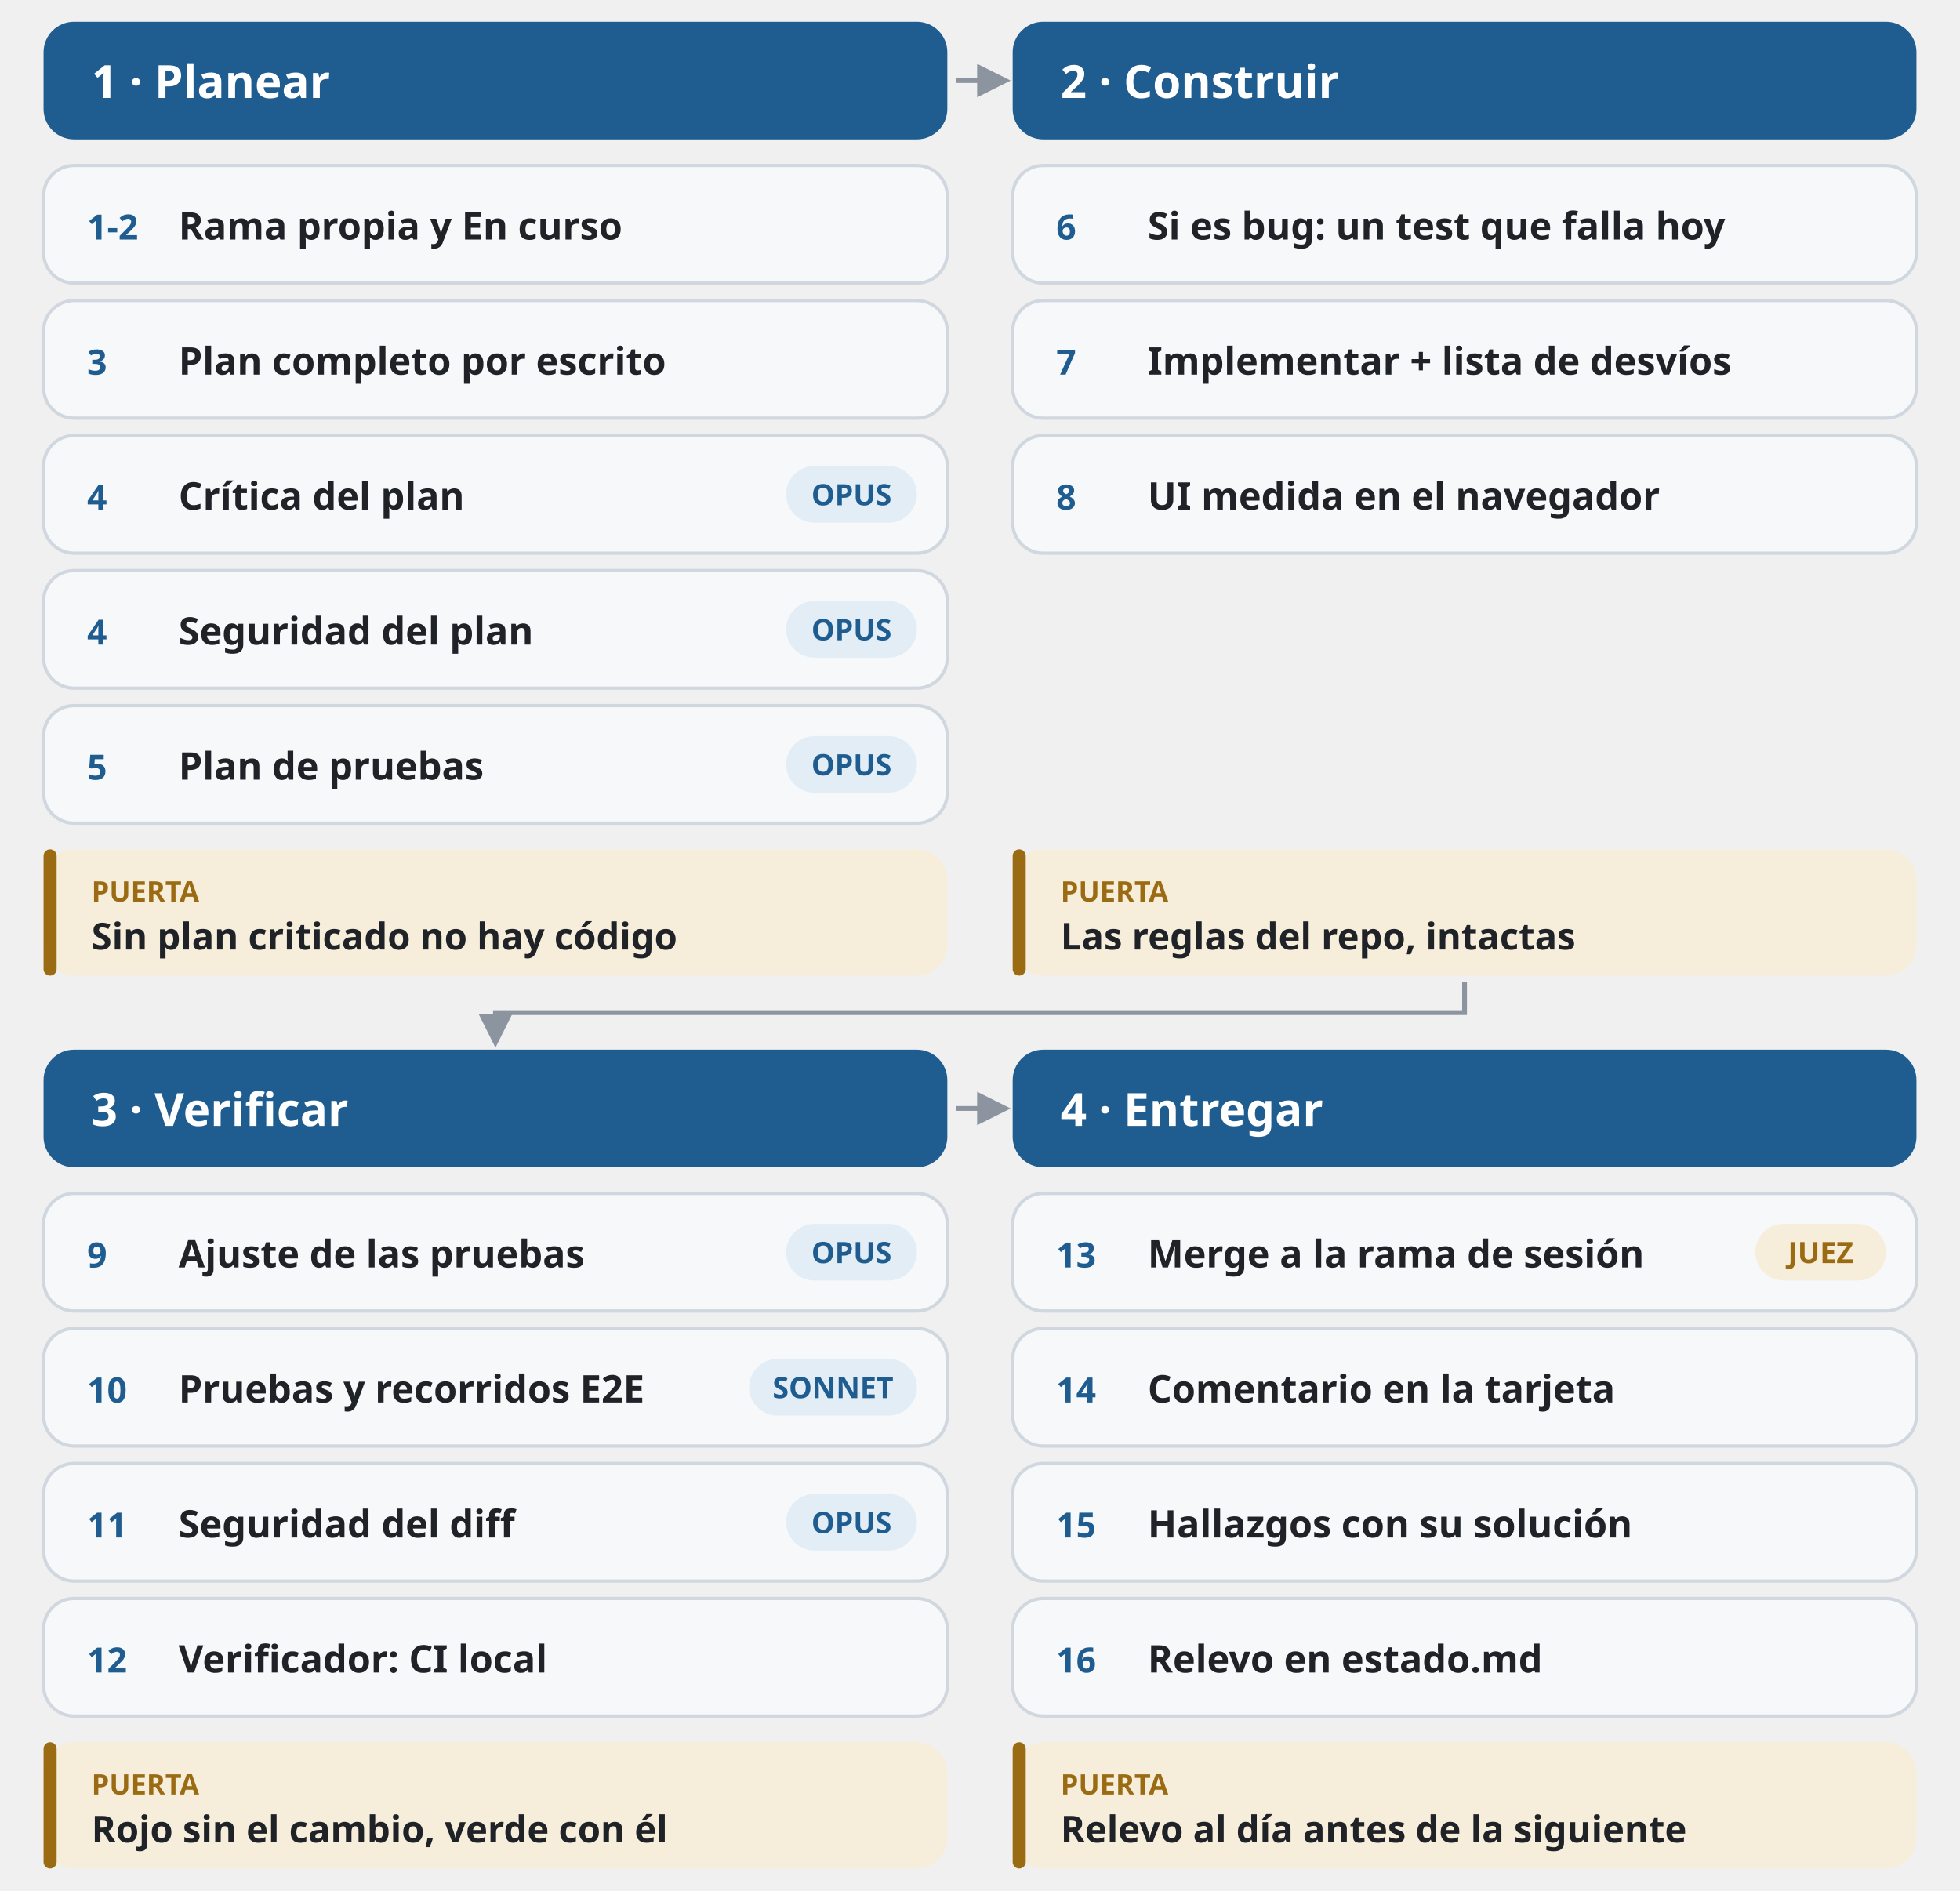
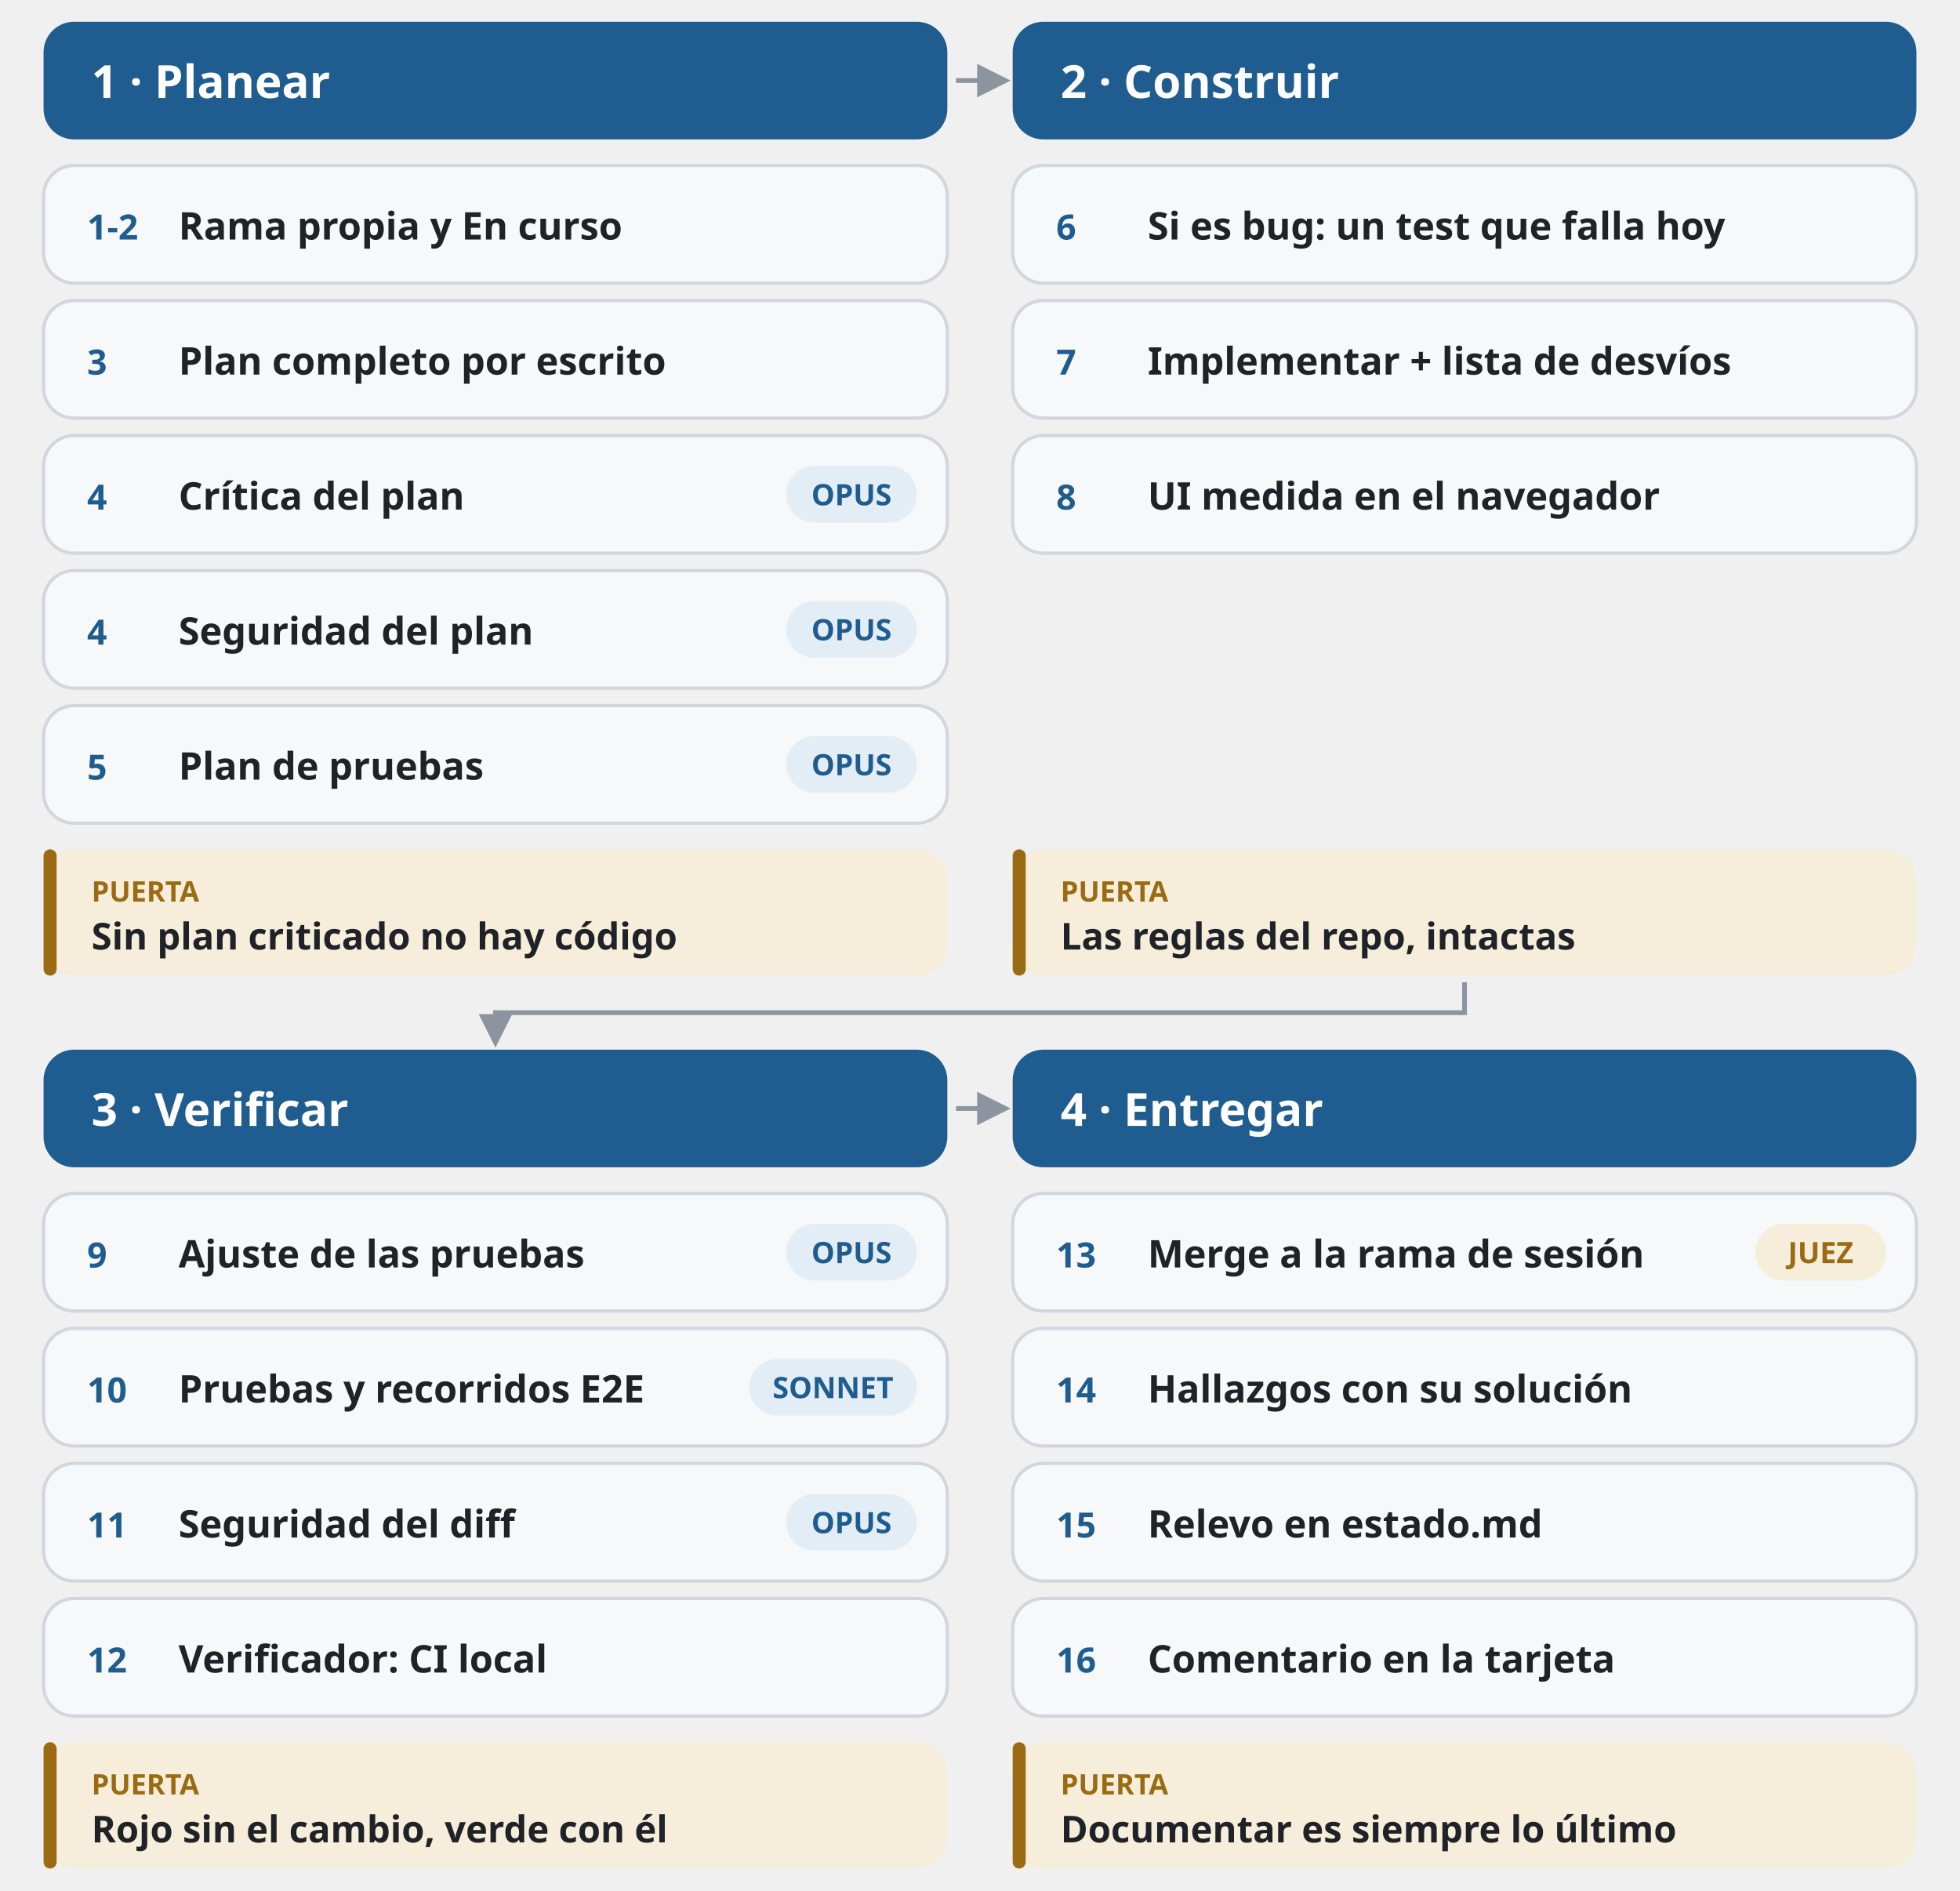
<svg xmlns="http://www.w3.org/2000/svg" width="900" height="868" viewBox="0 0 900 868" role="img" aria-label="Los 16 pasos de una actividad, en cuatro tramos">
  <style>
.ink{fill:#1f2328}.ink2{fill:#59636e}.card{fill:#f6f8fa;stroke:#d0d7de}
.acc{fill:#1f5c8f}.accs{fill:#e3edf6}.accl{stroke:#1f5c8f}
.br{fill:#9a6b12}.brs{fill:#f6eedb}.brl{stroke:#9a6b12}
.ok{fill:#1a7f37}.oks{fill:#dcf3e3}.okl{stroke:#1a7f37}
.ln{stroke:#8c959f}.lnf{fill:#8c959f}.head{fill:#1f5c8f}.headt{fill:#ffffff}
@media (prefers-color-scheme: dark){
.ink{fill:#e6edf3}.ink2{fill:#9198a1}.card{fill:#161b22;stroke:#30363d}
.acc{fill:#7db3e3}.accs{fill:#1c2c3d}.accl{stroke:#7db3e3}
.br{fill:#e0b25a}.brs{fill:#2e2717}.brl{stroke:#e0b25a}
.ok{fill:#3fb950}.oks{fill:#12261a}.okl{stroke:#3fb950}
.ln{stroke:#6e7681}.lnf{fill:#6e7681}.head{fill:#1c2c3d}.headt{fill:#e6edf3}}
text{font-family:-apple-system,BlinkMacSystemFont,"Segoe UI","Noto Sans",Helvetica,Arial,sans-serif}
</style>
  <defs>
    <marker id="f" viewBox="0 0 10 10" refX="8" refY="5" markerWidth="7" markerHeight="7" orient="auto-start-reverse">
      <path d="M0 0L10 5L0 10z" class="lnf" />
    </marker>
  </defs>
  <rect x="20" y="10" width="415" height="54" rx="14" class="head" />
  <text x="42" y="45" class="headt" font-size="21" font-weight="700" text-anchor="start">1 · Planear</text>
  <line x1="439" y1="37.0" x2="461" y2="37.0" class="ln" stroke-width="2.2" marker-end="url(#f)" />
  <rect x="20" y="76" width="415" height="54" rx="14" class="card" stroke-width="1.5" />
  <text x="40" y="110" class="acc" font-size="16" font-weight="700" text-anchor="start">1-2</text>
  <text x="82" y="110" class="ink" font-size="17.5" font-weight="600" text-anchor="start">Rama propia y En curso</text>
  <rect x="20" y="138" width="415" height="54" rx="14" class="card" stroke-width="1.5" />
  <text x="40" y="172" class="acc" font-size="16" font-weight="700" text-anchor="start">3</text>
  <text x="82" y="172" class="ink" font-size="17.5" font-weight="600" text-anchor="start">Plan completo por escrito</text>
  <rect x="20" y="200" width="415" height="54" rx="14" class="card" stroke-width="1.5" />
  <text x="40" y="234" class="acc" font-size="16" font-weight="700" text-anchor="start">4</text>
  <text x="82" y="234" class="ink" font-size="17.5" font-weight="600" text-anchor="start">Crítica del plan</text>
  <rect x="361" y="214" width="60" height="26" rx="13" class="accs" />
  <text x="391.0" y="232" class="acc" font-size="13.5" font-weight="700" text-anchor="middle">OPUS</text>
  <rect x="20" y="262" width="415" height="54" rx="14" class="card" stroke-width="1.5" />
  <text x="40" y="296" class="acc" font-size="16" font-weight="700" text-anchor="start">4</text>
  <text x="82" y="296" class="ink" font-size="17.5" font-weight="600" text-anchor="start">Seguridad del plan</text>
  <rect x="361" y="276" width="60" height="26" rx="13" class="accs" />
  <text x="391.0" y="294" class="acc" font-size="13.5" font-weight="700" text-anchor="middle">OPUS</text>
  <rect x="20" y="324" width="415" height="54" rx="14" class="card" stroke-width="1.5" />
  <text x="40" y="358" class="acc" font-size="16" font-weight="700" text-anchor="start">5</text>
  <text x="82" y="358" class="ink" font-size="17.5" font-weight="600" text-anchor="start">Plan de pruebas</text>
  <rect x="361" y="338" width="60" height="26" rx="13" class="accs" />
  <text x="391.0" y="356" class="acc" font-size="13.5" font-weight="700" text-anchor="middle">OPUS</text>
  <rect x="20" y="390" width="415" height="58" rx="14" class="brs" />
  <rect x="20" y="390" width="6" height="58" rx="3" class="br" />
  <text x="42" y="414" class="br" font-size="13" font-weight="700" text-anchor="start">PUERTA</text>
  <text x="42" y="436" class="ink" font-size="17" font-weight="600" text-anchor="start">Sin plan criticado no hay código</text>
  <rect x="465" y="10" width="415" height="54" rx="14" class="head" />
  <text x="487" y="45" class="headt" font-size="21" font-weight="700" text-anchor="start">2 · Construir</text>
  <rect x="465" y="76" width="415" height="54" rx="14" class="card" stroke-width="1.5" />
  <text x="485" y="110" class="acc" font-size="16" font-weight="700" text-anchor="start">6</text>
  <text x="527" y="110" class="ink" font-size="17.5" font-weight="600" text-anchor="start">Si es bug: un test que falla hoy</text>
  <rect x="465" y="138" width="415" height="54" rx="14" class="card" stroke-width="1.5" />
  <text x="485" y="172" class="acc" font-size="16" font-weight="700" text-anchor="start">7</text>
  <text x="527" y="172" class="ink" font-size="17.5" font-weight="600" text-anchor="start">Implementar + lista de desvíos</text>
  <rect x="465" y="200" width="415" height="54" rx="14" class="card" stroke-width="1.5" />
  <text x="485" y="234" class="acc" font-size="16" font-weight="700" text-anchor="start">8</text>
  <text x="527" y="234" class="ink" font-size="17.5" font-weight="600" text-anchor="start">UI medida en el navegador</text>
  <rect x="465" y="390" width="415" height="58" rx="14" class="brs" />
  <rect x="465" y="390" width="6" height="58" rx="3" class="br" />
  <text x="487" y="414" class="br" font-size="13" font-weight="700" text-anchor="start">PUERTA</text>
  <text x="487" y="436" class="ink" font-size="17" font-weight="600" text-anchor="start">Las reglas del repo, intactas</text>
  <path d="M672.5 451 V465 H227.5 V478" fill="none" class="ln" stroke-width="2.2" marker-end="url(#f)" />
  <rect x="20" y="482" width="415" height="54" rx="14" class="head" />
  <text x="42" y="517" class="headt" font-size="21" font-weight="700" text-anchor="start">3 · Verificar</text>
  <line x1="439" y1="509.0" x2="461" y2="509.0" class="ln" stroke-width="2.2" marker-end="url(#f)" />
  <rect x="20" y="548" width="415" height="54" rx="14" class="card" stroke-width="1.5" />
  <text x="40" y="582" class="acc" font-size="16" font-weight="700" text-anchor="start">9</text>
  <text x="82" y="582" class="ink" font-size="17.5" font-weight="600" text-anchor="start">Ajuste de las pruebas</text>
  <rect x="361" y="562" width="60" height="26" rx="13" class="accs" />
  <text x="391.0" y="580" class="acc" font-size="13.5" font-weight="700" text-anchor="middle">OPUS</text>
  <rect x="20" y="610" width="415" height="54" rx="14" class="card" stroke-width="1.5" />
  <text x="40" y="644" class="acc" font-size="16" font-weight="700" text-anchor="start">10</text>
  <text x="82" y="644" class="ink" font-size="17.5" font-weight="600" text-anchor="start">Pruebas y recorridos E2E</text>
  <rect x="344" y="624" width="77" height="26" rx="13" class="accs" />
  <text x="382.5" y="642" class="acc" font-size="13.5" font-weight="700" text-anchor="middle">SONNET</text>
  <rect x="20" y="672" width="415" height="54" rx="14" class="card" stroke-width="1.5" />
  <text x="40" y="706" class="acc" font-size="16" font-weight="700" text-anchor="start">11</text>
  <text x="82" y="706" class="ink" font-size="17.5" font-weight="600" text-anchor="start">Seguridad del diff</text>
  <rect x="361" y="686" width="60" height="26" rx="13" class="accs" />
  <text x="391.0" y="704" class="acc" font-size="13.5" font-weight="700" text-anchor="middle">OPUS</text>
  <rect x="20" y="734" width="415" height="54" rx="14" class="card" stroke-width="1.5" />
  <text x="40" y="768" class="acc" font-size="16" font-weight="700" text-anchor="start">12</text>
  <text x="82" y="768" class="ink" font-size="17.5" font-weight="600" text-anchor="start">Verificador: CI local</text>
  <rect x="20" y="800" width="415" height="58" rx="14" class="brs" />
  <rect x="20" y="800" width="6" height="58" rx="3" class="br" />
  <text x="42" y="824" class="br" font-size="13" font-weight="700" text-anchor="start">PUERTA</text>
  <text x="42" y="846" class="ink" font-size="17" font-weight="600" text-anchor="start">Rojo sin el cambio, verde con él</text>
  <rect x="465" y="482" width="415" height="54" rx="14" class="head" />
  <text x="487" y="517" class="headt" font-size="21" font-weight="700" text-anchor="start">4 · Entregar</text>
  <rect x="465" y="548" width="415" height="54" rx="14" class="card" stroke-width="1.5" />
  <text x="485" y="582" class="acc" font-size="16" font-weight="700" text-anchor="start">13</text>
  <text x="527" y="582" class="ink" font-size="17.5" font-weight="600" text-anchor="start">Merge a la rama de sesión</text>
  <rect x="806" y="562" width="60" height="26" rx="13" class="brs" />
  <text x="836.0" y="580" class="br" font-size="13.5" font-weight="700" text-anchor="middle">JUEZ</text>
  <rect x="465" y="610" width="415" height="54" rx="14" class="card" stroke-width="1.5" />
  <text x="485" y="644" class="acc" font-size="16" font-weight="700" text-anchor="start">14</text>
-   <text x="527" y="644" class="ink" font-size="17.5" font-weight="600" text-anchor="start">Comentario en la tarjeta</text>
+   <text x="527" y="644" class="ink" font-size="17.5" font-weight="600" text-anchor="start">Hallazgos con su solución</text>
  <rect x="465" y="672" width="415" height="54" rx="14" class="card" stroke-width="1.5" />
  <text x="485" y="706" class="acc" font-size="16" font-weight="700" text-anchor="start">15</text>
-   <text x="527" y="706" class="ink" font-size="17.5" font-weight="600" text-anchor="start">Hallazgos con su solución</text>
+   <text x="527" y="706" class="ink" font-size="17.5" font-weight="600" text-anchor="start">Relevo en estado.md</text>
  <rect x="465" y="734" width="415" height="54" rx="14" class="card" stroke-width="1.5" />
  <text x="485" y="768" class="acc" font-size="16" font-weight="700" text-anchor="start">16</text>
-   <text x="527" y="768" class="ink" font-size="17.5" font-weight="600" text-anchor="start">Relevo en estado.md</text>
+   <text x="527" y="768" class="ink" font-size="17.5" font-weight="600" text-anchor="start">Comentario en la tarjeta</text>
  <rect x="465" y="800" width="415" height="58" rx="14" class="brs" />
  <rect x="465" y="800" width="6" height="58" rx="3" class="br" />
  <text x="487" y="824" class="br" font-size="13" font-weight="700" text-anchor="start">PUERTA</text>
-   <text x="487" y="846" class="ink" font-size="17" font-weight="600" text-anchor="start">Relevo al día antes de la siguiente</text>
+   <text x="487" y="846" class="ink" font-size="17" font-weight="600" text-anchor="start">Documentar es siempre lo último</text>
</svg>
